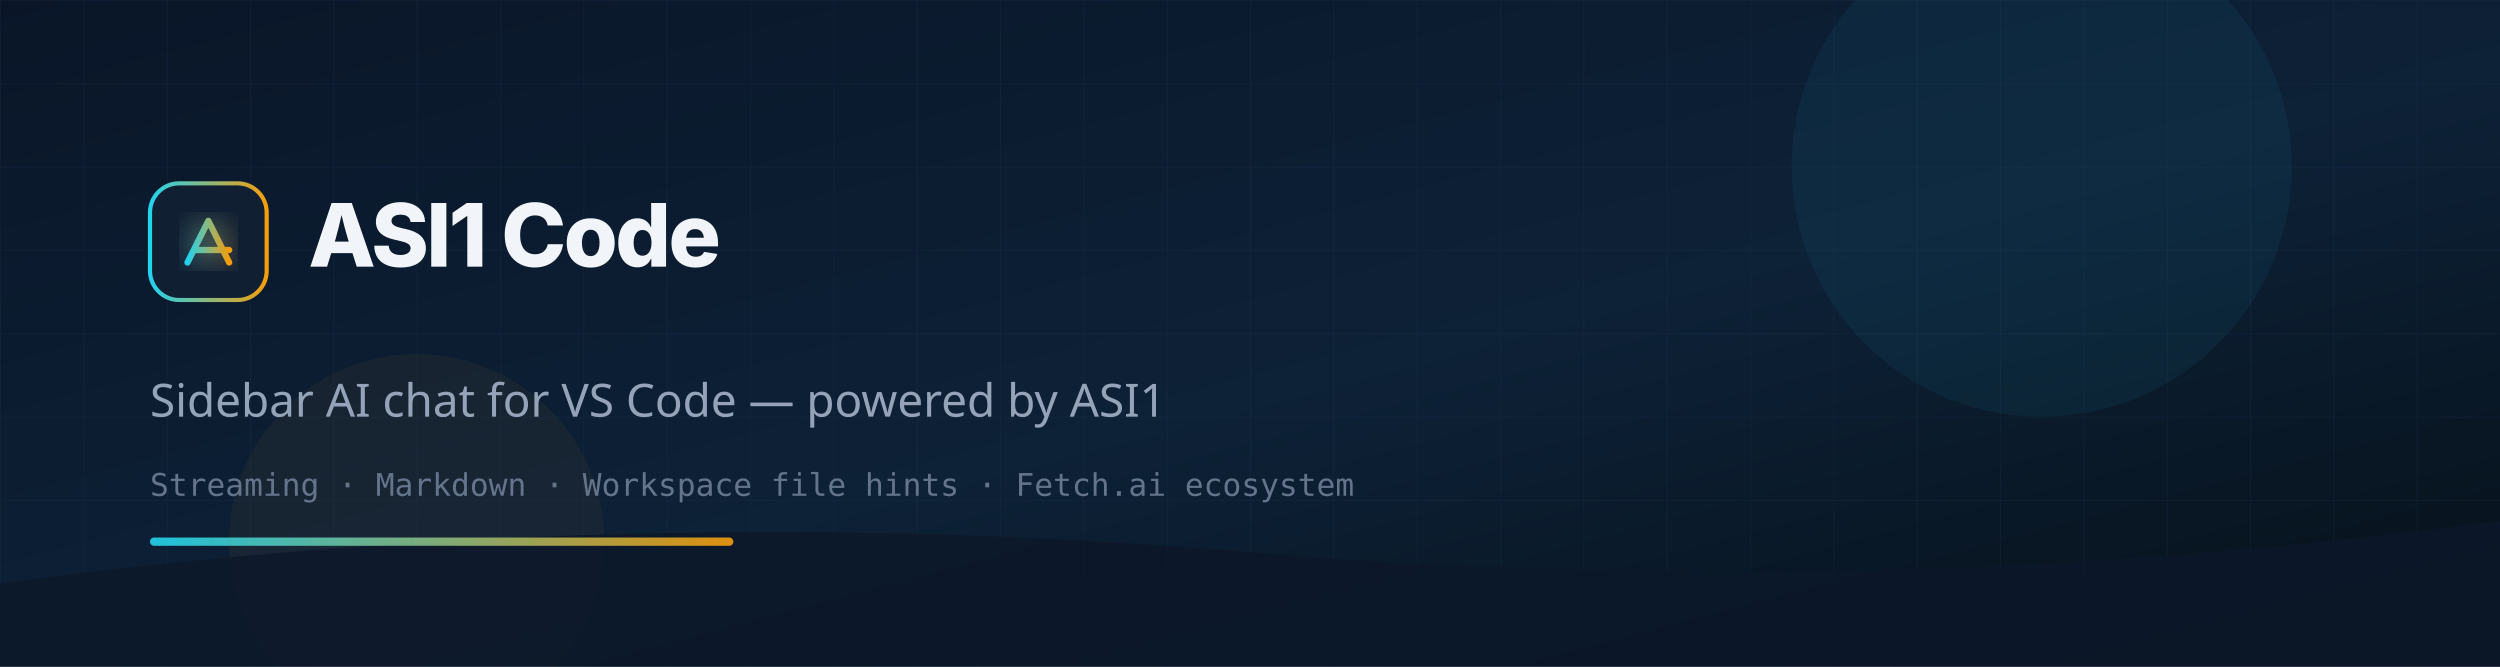
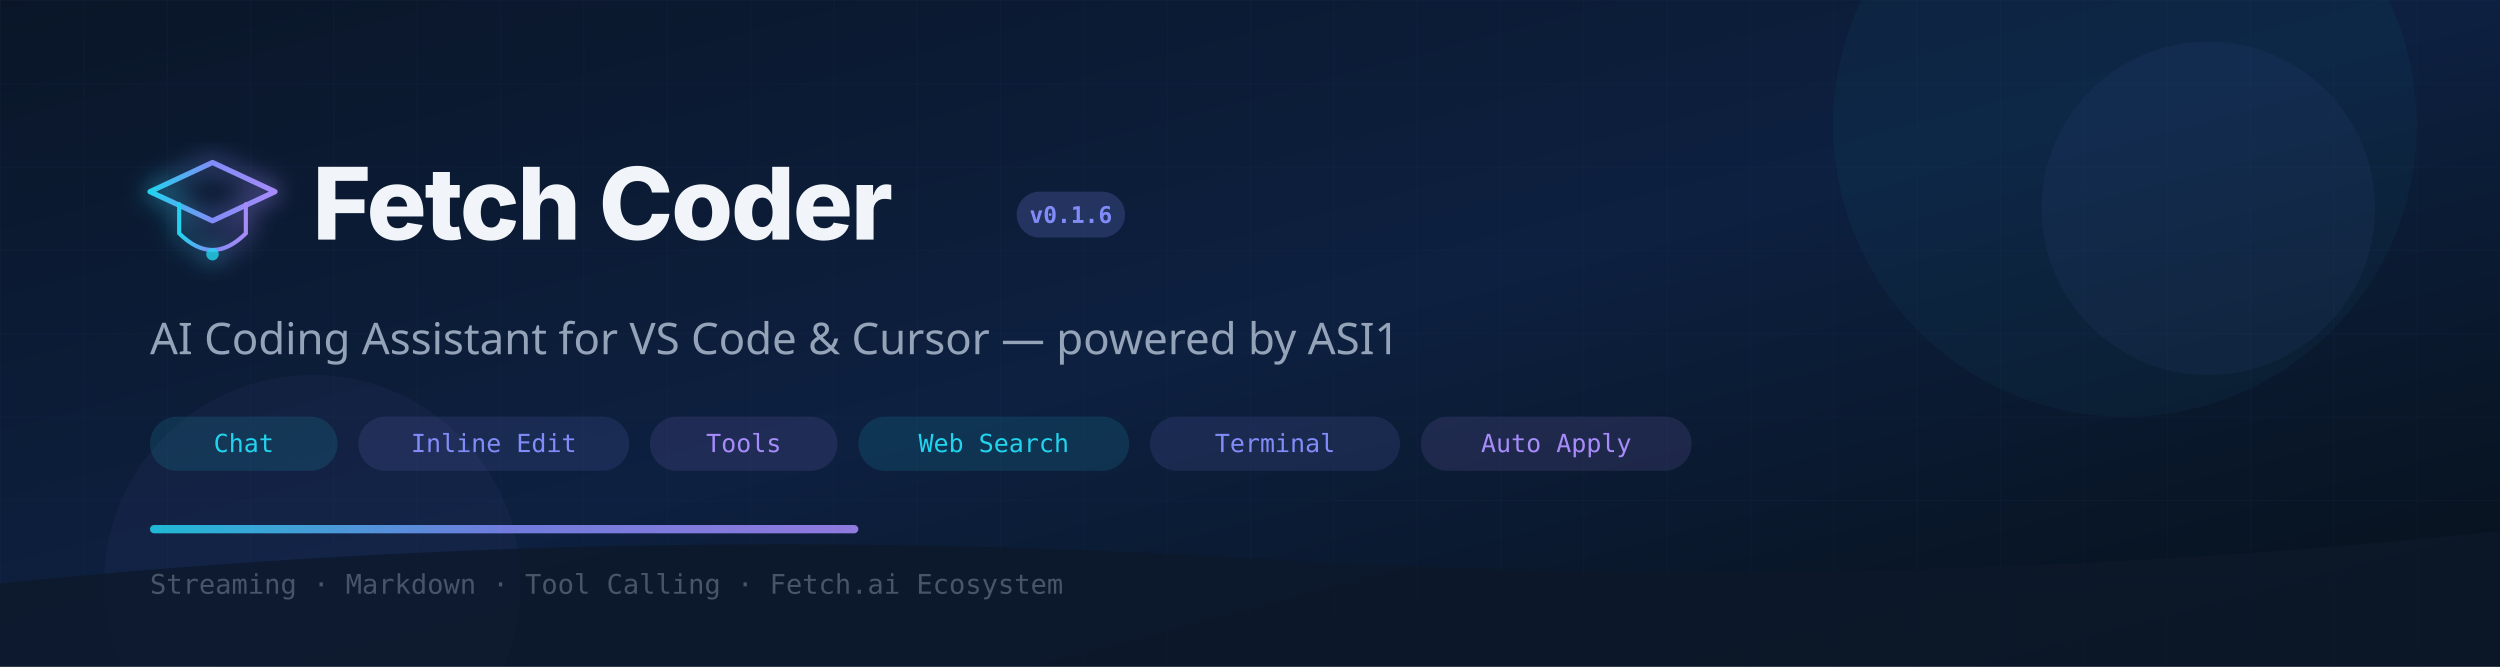
<svg xmlns="http://www.w3.org/2000/svg" viewBox="0 0 1200 320" role="img" aria-labelledby="title desc">
  <defs>
-     <linearGradient id="readme-banner-bg" x1="0%" y1="0%" x2="100%" y2="100%">
+     <linearGradient id="bg" x1="0%" y1="0%" x2="100%" y2="100%">
      <stop offset="0%" stop-color="#0a1628" />
-       <stop offset="55%" stop-color="#0d2137" />
+       <stop offset="50%" stop-color="#0d2040" />
      <stop offset="100%" stop-color="#061018" />
    </linearGradient>
-     <linearGradient id="readme-banner-accent" x1="0%" y1="0%" x2="100%" y2="0%">
+     <linearGradient id="accent" x1="0%" y1="0%" x2="100%" y2="0%">
      <stop offset="0%" stop-color="#22d3ee" />
-       <stop offset="100%" stop-color="#f59e0b" />
+       <stop offset="50%" stop-color="#818cf8" />
+       <stop offset="100%" stop-color="#a78bfa" />
    </linearGradient>
-     <filter id="readme-banner-glow" x="-20%" y="-20%" width="140%" height="140%">
-       <feGaussianBlur stdDeviation="8" result="b" />
+     <linearGradient id="text-grad" x1="0%" y1="0%" x2="100%" y2="0%">
+       <stop offset="0%" stop-color="#22d3ee" />
+       <stop offset="100%" stop-color="#818cf8" />
+     </linearGradient>
+     <filter id="glow" x="-20%" y="-20%" width="140%" height="140%">
+       <feGaussianBlur stdDeviation="6" result="b" />
      <feMerge>
        <feMergeNode in="b" />
        <feMergeNode in="SourceGraphic" />
      </feMerge>
    </filter>
-     <pattern id="readme-banner-grid" width="40" height="40" patternUnits="userSpaceOnUse">
-       <path d="M 40 0 L 0 0 0 40" fill="none" stroke="#1e3a5f" stroke-width="0.5" opacity="0.35" />
+     <pattern id="grid" width="40" height="40" patternUnits="userSpaceOnUse">
+       <path d="M 40 0 L 0 0 0 40" fill="none" stroke="#1e3a5f" stroke-width="0.4" opacity="0.3" />
    </pattern>
  </defs>
-   <rect width="1200" height="320" fill="url(#readme-banner-bg)" />
-   <rect width="1200" height="320" fill="url(#readme-banner-grid)" />
-   <circle cx="980" cy="80" r="120" fill="#22d3ee" opacity="0.06" />
-   <circle cx="200" cy="260" r="90" fill="#f59e0b" opacity="0.05" />
-   <path d="M0 280 Q300 240 600 265 T1200 250 L1200 320 L0 320 Z" fill="#0c1829" opacity="0.85" />
-   <g transform="translate(72 88)">
-     <rect x="0" y="0" width="56" height="56" rx="14" fill="#111f33" stroke="url(#readme-banner-accent)" stroke-width="2" />
-     <path d="M18 38 L28 18 L38 38 M22 32 h16" stroke="url(#readme-banner-accent)" stroke-width="3" fill="none" stroke-linecap="round" stroke-linejoin="round" filter="url(#readme-banner-glow)" />
-     <text x="76" y="40" font-family="ui-sans-serif, system-ui, -apple-system, Segoe UI, sans-serif" font-size="42" font-weight="800" fill="#f1f5f9" letter-spacing="-0.03em">ASI1 Code</text>
+   <rect width="1200" height="320" fill="url(#bg)" />
+   <rect width="1200" height="320" fill="url(#grid)" />
+   <circle cx="1020" cy="60" r="140" fill="#22d3ee" opacity="0.04" />
+   <circle cx="1060" cy="100" r="80" fill="#818cf8" opacity="0.05" />
+   <circle cx="150" cy="280" r="100" fill="#a78bfa" opacity="0.04" />
+   <path d="M0 280 Q300 250 600 268 T1200 255 L1200 320 L0 320 Z" fill="#0c1829" opacity="0.8" />
+   <g transform="translate(72 70)" filter="url(#glow)">
+     <polygon points="30,8 0,22 30,36 60,22" fill="none" stroke="url(#accent)" stroke-width="2.5" stroke-linejoin="round" />
+     <line x1="30" y1="36" x2="30" y2="52" stroke="url(#accent)" stroke-width="2" />
+     <path d="M14 28 L14 42 Q22 50 30 50 Q38 50 46 42 L46 28" fill="none" stroke="url(#accent)" stroke-width="2" stroke-linecap="round" />
+     <circle cx="30" cy="52" r="3" fill="#22d3ee" opacity="0.8" />
  </g>
-   <text x="72" y="200" font-family="ui-sans-serif, system-ui, sans-serif" font-size="22" fill="#94a3b8">Sidebar AI chat for VS Code — powered by ASI1</text>
-   <text x="72" y="238" font-family="ui-monospace, SFMono-Regular, Menlo, Monaco, Consolas, monospace" font-size="15" fill="#64748b">Streaming · Markdown · Workspace file hints · Fetch.ai ecosystem</text>
-   <rect x="72" y="258" width="280" height="4" rx="2" fill="url(#readme-banner-accent)" opacity="0.9" />
+   <text x="150" y="115" font-family="ui-sans-serif, system-ui, -apple-system, Segoe UI, sans-serif" font-size="48" font-weight="800" fill="#f1f5f9" letter-spacing="-0.02em">Fetch Coder</text>
+   <g transform="translate(488 92)">
+     <rect width="52" height="22" rx="11" fill="#818cf8" opacity="0.2" />
+     <text x="26" y="15" font-family="ui-monospace, SFMono-Regular, monospace" font-size="11" fill="#818cf8" text-anchor="middle" font-weight="600">v0.1.6</text>
+   </g>
+   <text x="72" y="170" font-family="ui-sans-serif, system-ui, sans-serif" font-size="21" fill="#94a3b8">AI Coding Assistant for VS Code &amp; Cursor — powered by ASI1</text>
+   <g transform="translate(72 200)">
+     <rect x="0" y="0" width="90" height="26" rx="13" fill="#22d3ee" opacity="0.12" />
+     <text x="45" y="17" font-family="ui-monospace, monospace" font-size="12" fill="#22d3ee" text-anchor="middle" font-weight="500">Chat</text>
+     <rect x="100" y="0" width="130" height="26" rx="13" fill="#818cf8" opacity="0.12" />
+     <text x="165" y="17" font-family="ui-monospace, monospace" font-size="12" fill="#818cf8" text-anchor="middle" font-weight="500">Inline Edit</text>
+     <rect x="240" y="0" width="90" height="26" rx="13" fill="#a78bfa" opacity="0.12" />
+     <text x="285" y="17" font-family="ui-monospace, monospace" font-size="12" fill="#a78bfa" text-anchor="middle" font-weight="500">Tools</text>
+     <rect x="340" y="0" width="130" height="26" rx="13" fill="#22d3ee" opacity="0.12" />
+     <text x="405" y="17" font-family="ui-monospace, monospace" font-size="12" fill="#22d3ee" text-anchor="middle" font-weight="500">Web Search</text>
+     <rect x="480" y="0" width="120" height="26" rx="13" fill="#818cf8" opacity="0.12" />
+     <text x="540" y="17" font-family="ui-monospace, monospace" font-size="12" fill="#818cf8" text-anchor="middle" font-weight="500">Terminal</text>
+     <rect x="610" y="0" width="130" height="26" rx="13" fill="#a78bfa" opacity="0.12" />
+     <text x="675" y="17" font-family="ui-monospace, monospace" font-size="12" fill="#a78bfa" text-anchor="middle" font-weight="500">Auto Apply</text>
+   </g>
+   <rect x="72" y="252" width="340" height="4" rx="2" fill="url(#accent)" opacity="0.85" />
+   <text x="72" y="285" font-family="ui-monospace, SFMono-Regular, monospace" font-size="13" fill="#475569">Streaming · Markdown · Tool Calling · Fetch.ai Ecosystem</text>
</svg>
